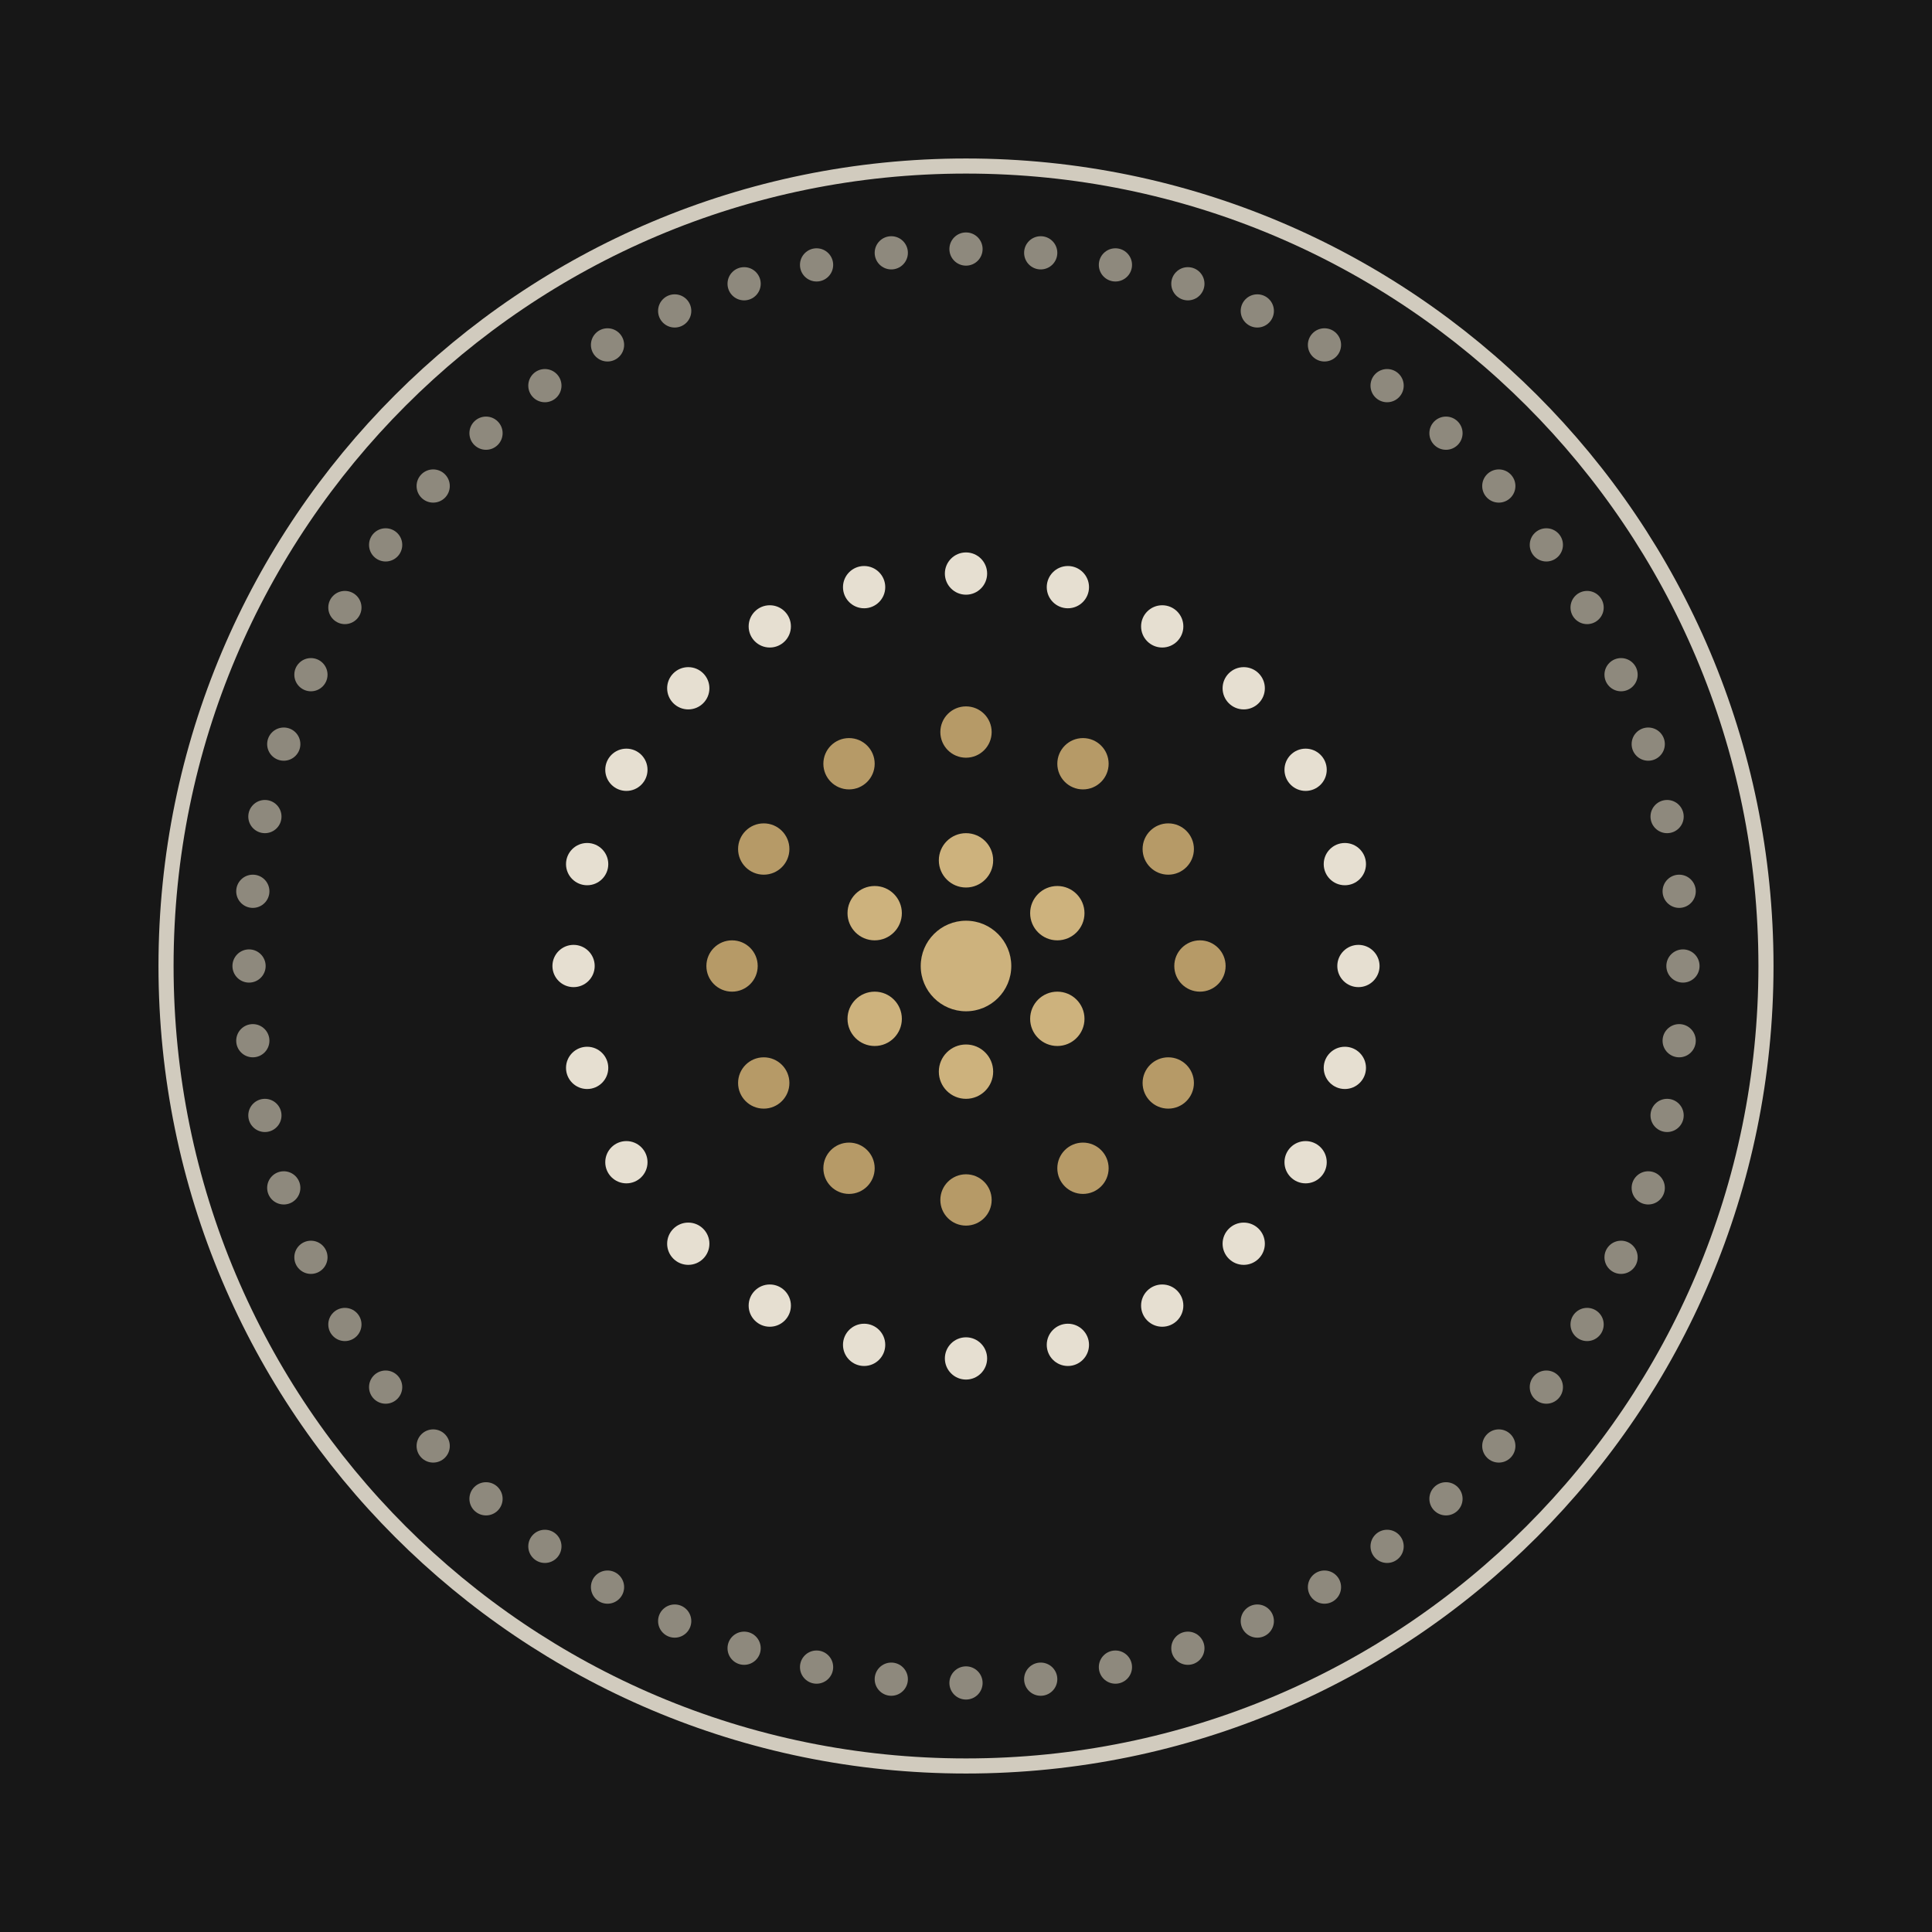
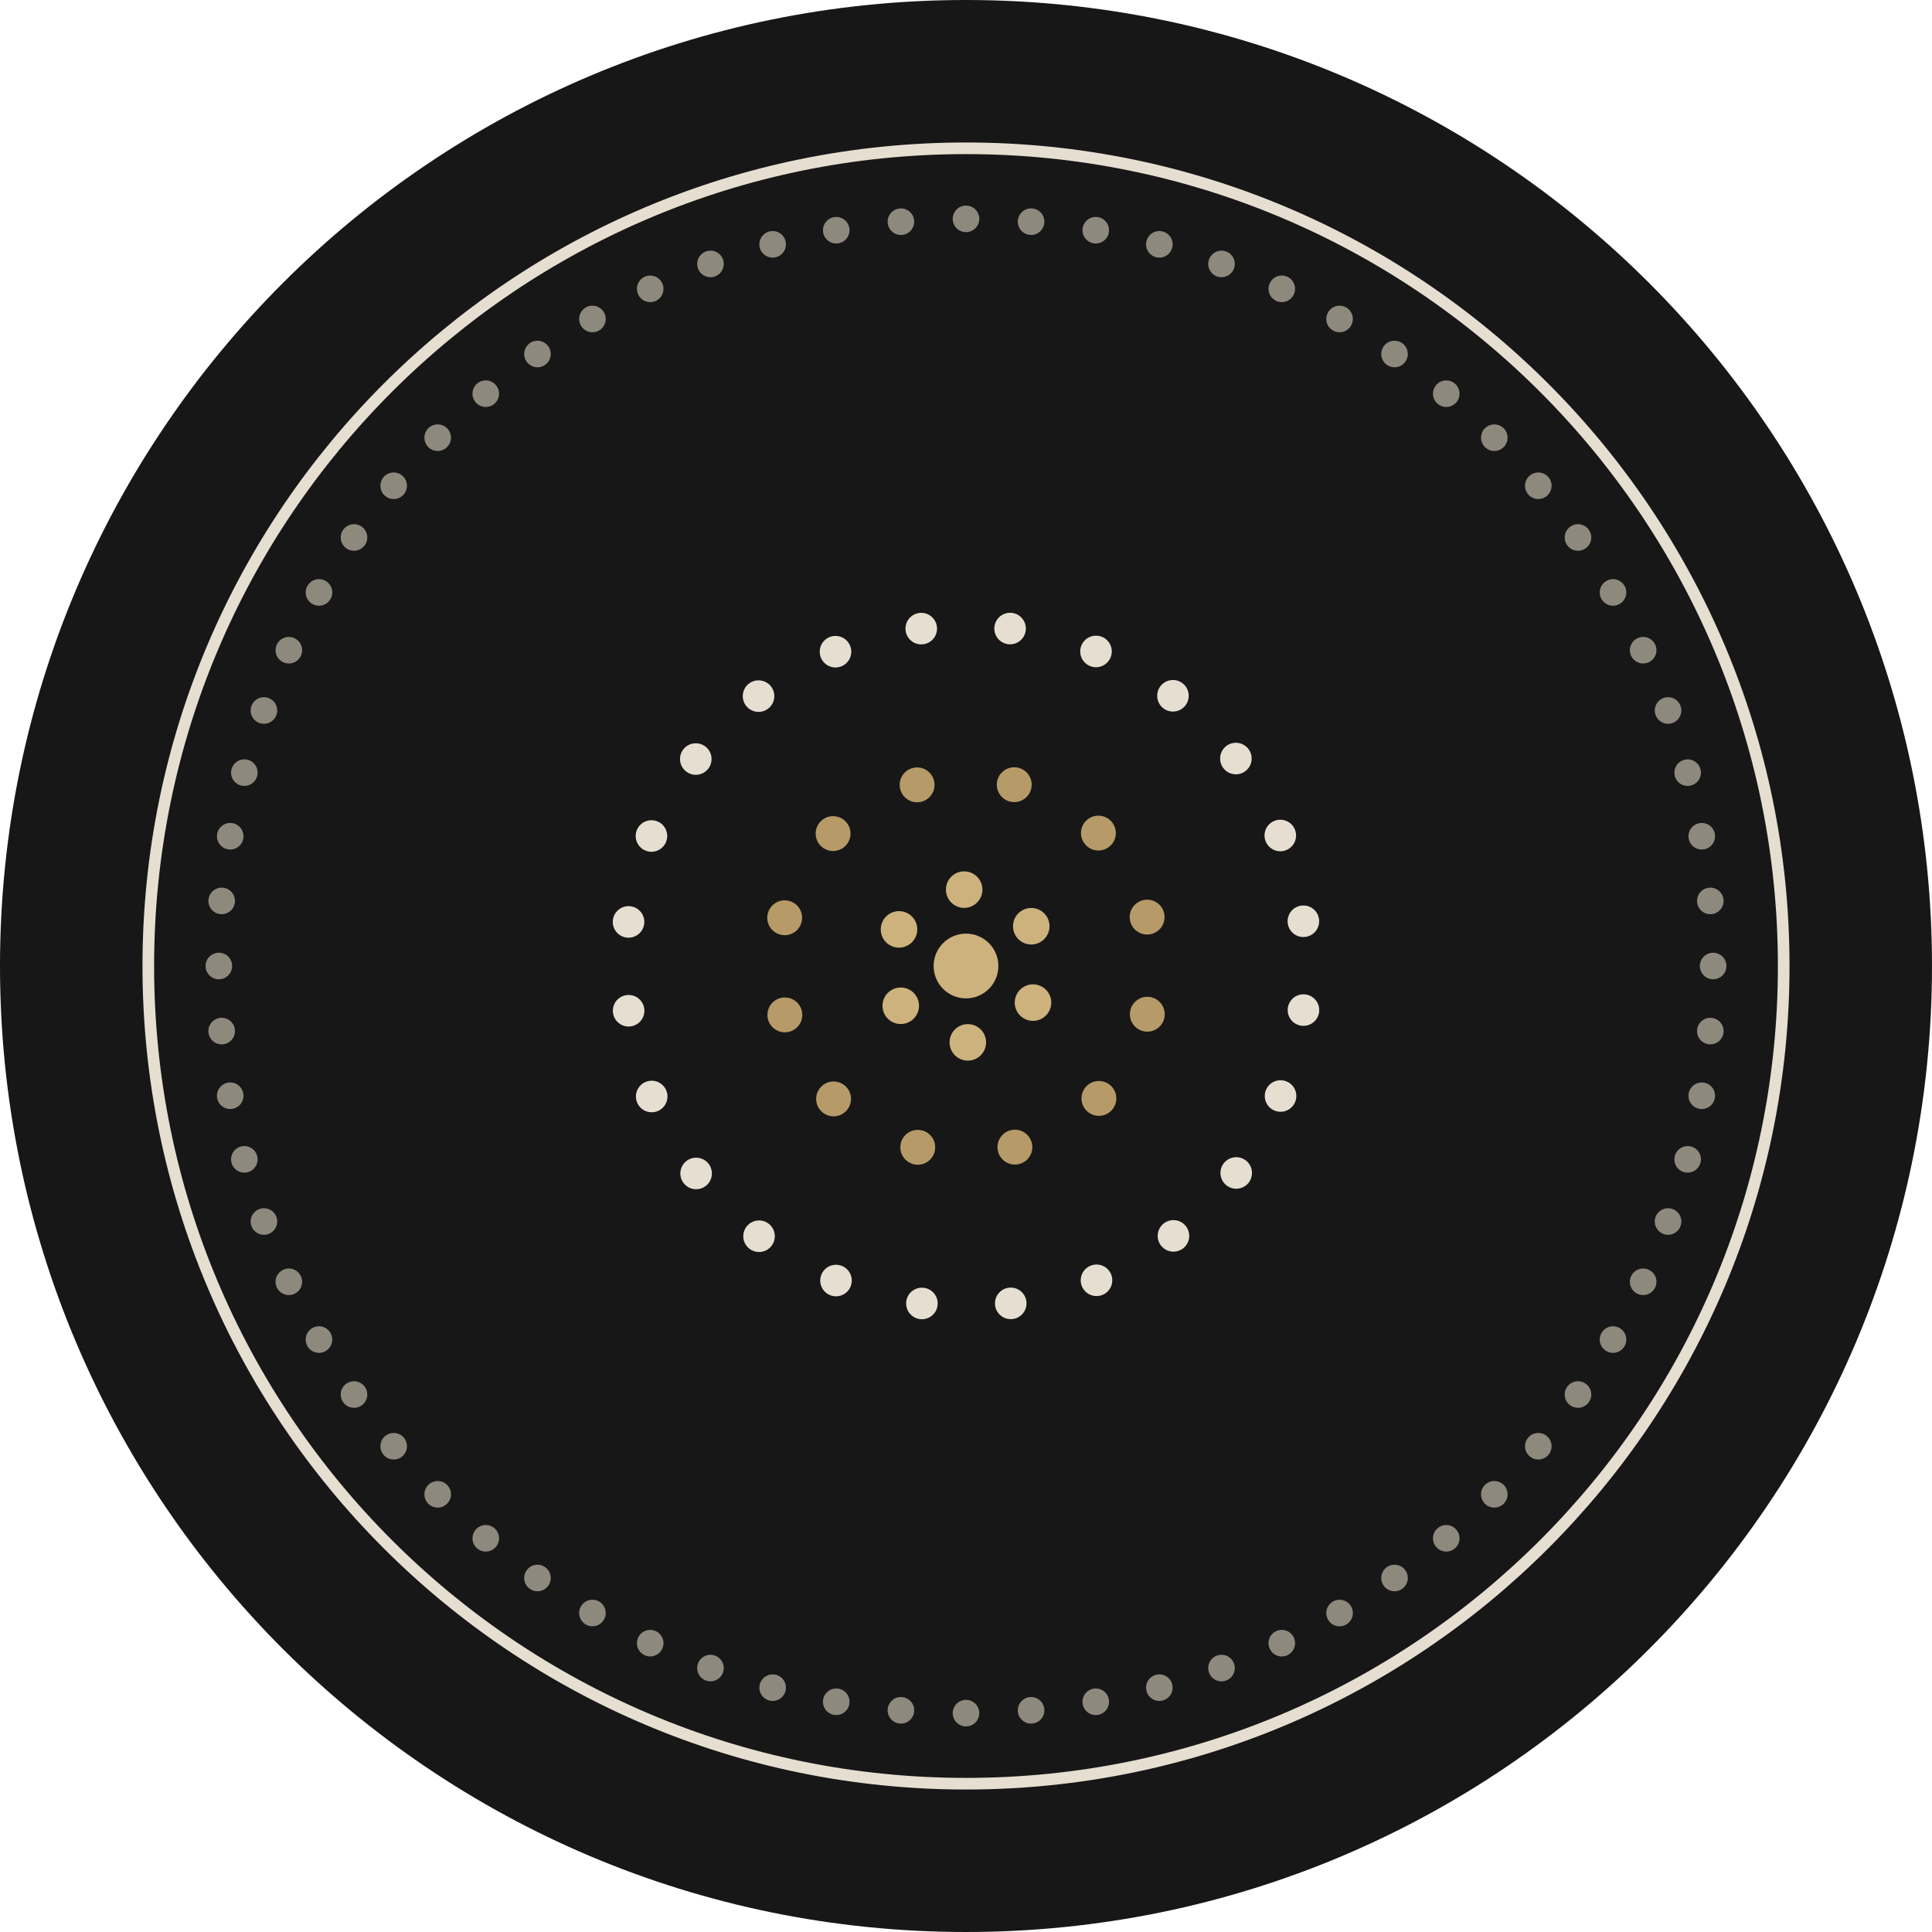
- <svg xmlns="http://www.w3.org/2000/svg" viewBox="0 0 256 256" width="256" height="256">
-   <rect width="256" height="256" fill="#171717" />
-   <circle cx="128" cy="128" r="106" fill="none" stroke="#E6DFD1" stroke-width="2" stroke-opacity="0.9" />
-   <g fill="#8E897D">
-     <circle cx="223.0" cy="128.0" r="2.2" />
-     <circle cx="222.5" cy="137.9" r="2.2" />
-     <circle cx="220.9" cy="147.8" r="2.2" />
-     <circle cx="218.4" cy="157.4" r="2.2" />
-     <circle cx="214.8" cy="166.6" r="2.2" />
-     <circle cx="210.3" cy="175.5" r="2.2" />
-     <circle cx="204.9" cy="183.8" r="2.2" />
-     <circle cx="198.6" cy="191.6" r="2.2" />
-     <circle cx="191.6" cy="198.6" r="2.2" />
-     <circle cx="183.8" cy="204.9" r="2.2" />
-     <circle cx="175.5" cy="210.3" r="2.2" />
-     <circle cx="166.6" cy="214.8" r="2.2" />
-     <circle cx="157.4" cy="218.4" r="2.2" />
-     <circle cx="147.8" cy="220.9" r="2.2" />
-     <circle cx="137.9" cy="222.5" r="2.2" />
-     <circle cx="128.0" cy="223.0" r="2.2" />
-     <circle cx="118.1" cy="222.5" r="2.2" />
-     <circle cx="108.2" cy="220.9" r="2.2" />
-     <circle cx="98.6" cy="218.4" r="2.2" />
-     <circle cx="89.4" cy="214.8" r="2.2" />
-     <circle cx="80.5" cy="210.3" r="2.2" />
-     <circle cx="72.2" cy="204.9" r="2.2" />
-     <circle cx="64.4" cy="198.6" r="2.2" />
-     <circle cx="57.4" cy="191.6" r="2.2" />
-     <circle cx="51.1" cy="183.8" r="2.2" />
-     <circle cx="45.7" cy="175.5" r="2.2" />
-     <circle cx="41.2" cy="166.6" r="2.2" />
-     <circle cx="37.6" cy="157.4" r="2.2" />
-     <circle cx="35.1" cy="147.8" r="2.2" />
-     <circle cx="33.5" cy="137.9" r="2.2" />
-     <circle cx="33.0" cy="128.0" r="2.2" />
-     <circle cx="33.5" cy="118.1" r="2.2" />
-     <circle cx="35.1" cy="108.2" r="2.2" />
-     <circle cx="37.6" cy="98.6" r="2.2" />
-     <circle cx="41.2" cy="89.4" r="2.2" />
-     <circle cx="45.7" cy="80.5" r="2.2" />
-     <circle cx="51.1" cy="72.2" r="2.2" />
-     <circle cx="57.4" cy="64.4" r="2.2" />
-     <circle cx="64.4" cy="57.4" r="2.2" />
-     <circle cx="72.2" cy="51.1" r="2.2" />
-     <circle cx="80.5" cy="45.7" r="2.2" />
-     <circle cx="89.4" cy="41.2" r="2.2" />
-     <circle cx="98.6" cy="37.6" r="2.2" />
-     <circle cx="108.2" cy="35.1" r="2.2" />
-     <circle cx="118.1" cy="33.5" r="2.2" />
-     <circle cx="128.0" cy="33.0" r="2.2" />
-     <circle cx="137.9" cy="33.5" r="2.2" />
-     <circle cx="147.8" cy="35.1" r="2.2" />
-     <circle cx="157.4" cy="37.6" r="2.2" />
-     <circle cx="166.6" cy="41.2" r="2.2" />
-     <circle cx="175.5" cy="45.7" r="2.2" />
-     <circle cx="183.8" cy="51.1" r="2.2" />
-     <circle cx="191.6" cy="57.4" r="2.2" />
-     <circle cx="198.6" cy="64.4" r="2.2" />
-     <circle cx="204.9" cy="72.2" r="2.2" />
-     <circle cx="210.3" cy="80.5" r="2.2" />
-     <circle cx="214.8" cy="89.4" r="2.2" />
-     <circle cx="218.4" cy="98.6" r="2.2" />
-     <circle cx="220.9" cy="108.2" r="2.2" />
-     <circle cx="222.5" cy="118.1" r="2.2" />
+ <svg xmlns="http://www.w3.org/2000/svg" viewBox="0 0 512 512" role="img" aria-label="DEADLOCK CARTEL icon">
+   <circle cx="256" cy="256" r="256" fill="#171717" />
+   <g transform="translate(256 256) scale(2.2)">
+     <circle r="98.5" fill="none" stroke="#E6DFD1" stroke-width="1.4" />
+     <circle cx="90.00" cy="0.00" r="1.6" fill="#8E897D" />
+     <circle cx="89.66" cy="7.84" r="1.6" fill="#8E897D" />
+     <circle cx="88.63" cy="15.63" r="1.6" fill="#8E897D" />
+     <circle cx="86.93" cy="23.29" r="1.6" fill="#8E897D" />
+     <circle cx="84.57" cy="30.78" r="1.6" fill="#8E897D" />
+     <circle cx="81.57" cy="38.04" r="1.6" fill="#8E897D" />
+     <circle cx="77.94" cy="45.00" r="1.6" fill="#8E897D" />
+     <circle cx="73.72" cy="51.62" r="1.6" fill="#8E897D" />
+     <circle cx="68.94" cy="57.85" r="1.6" fill="#8E897D" />
+     <circle cx="63.64" cy="63.64" r="1.6" fill="#8E897D" />
+     <circle cx="57.85" cy="68.94" r="1.6" fill="#8E897D" />
+     <circle cx="51.62" cy="73.72" r="1.6" fill="#8E897D" />
+     <circle cx="45.00" cy="77.94" r="1.6" fill="#8E897D" />
+     <circle cx="38.04" cy="81.57" r="1.6" fill="#8E897D" />
+     <circle cx="30.78" cy="84.57" r="1.6" fill="#8E897D" />
+     <circle cx="23.29" cy="86.93" r="1.6" fill="#8E897D" />
+     <circle cx="15.63" cy="88.63" r="1.6" fill="#8E897D" />
+     <circle cx="7.84" cy="89.66" r="1.6" fill="#8E897D" />
+     <circle cx="0.00" cy="90.00" r="1.6" fill="#8E897D" />
+     <circle cx="-7.84" cy="89.66" r="1.6" fill="#8E897D" />
+     <circle cx="-15.63" cy="88.63" r="1.6" fill="#8E897D" />
+     <circle cx="-23.29" cy="86.93" r="1.6" fill="#8E897D" />
+     <circle cx="-30.78" cy="84.57" r="1.6" fill="#8E897D" />
+     <circle cx="-38.04" cy="81.57" r="1.6" fill="#8E897D" />
+     <circle cx="-45.00" cy="77.94" r="1.6" fill="#8E897D" />
+     <circle cx="-51.62" cy="73.72" r="1.6" fill="#8E897D" />
+     <circle cx="-57.85" cy="68.94" r="1.6" fill="#8E897D" />
+     <circle cx="-63.64" cy="63.64" r="1.6" fill="#8E897D" />
+     <circle cx="-68.94" cy="57.85" r="1.6" fill="#8E897D" />
+     <circle cx="-73.72" cy="51.62" r="1.6" fill="#8E897D" />
+     <circle cx="-77.94" cy="45.00" r="1.6" fill="#8E897D" />
+     <circle cx="-81.57" cy="38.04" r="1.6" fill="#8E897D" />
+     <circle cx="-84.57" cy="30.78" r="1.6" fill="#8E897D" />
+     <circle cx="-86.93" cy="23.29" r="1.6" fill="#8E897D" />
+     <circle cx="-88.63" cy="15.63" r="1.6" fill="#8E897D" />
+     <circle cx="-89.66" cy="7.84" r="1.6" fill="#8E897D" />
+     <circle cx="-90.00" cy="0.00" r="1.6" fill="#8E897D" />
+     <circle cx="-89.66" cy="-7.84" r="1.6" fill="#8E897D" />
+     <circle cx="-88.63" cy="-15.63" r="1.6" fill="#8E897D" />
+     <circle cx="-86.93" cy="-23.29" r="1.6" fill="#8E897D" />
+     <circle cx="-84.57" cy="-30.78" r="1.6" fill="#8E897D" />
+     <circle cx="-81.57" cy="-38.04" r="1.6" fill="#8E897D" />
+     <circle cx="-77.94" cy="-45.00" r="1.6" fill="#8E897D" />
+     <circle cx="-73.72" cy="-51.62" r="1.6" fill="#8E897D" />
+     <circle cx="-68.94" cy="-57.85" r="1.6" fill="#8E897D" />
+     <circle cx="-63.64" cy="-63.64" r="1.6" fill="#8E897D" />
+     <circle cx="-57.85" cy="-68.94" r="1.6" fill="#8E897D" />
+     <circle cx="-51.62" cy="-73.72" r="1.6" fill="#8E897D" />
+     <circle cx="-45.00" cy="-77.94" r="1.6" fill="#8E897D" />
+     <circle cx="-38.04" cy="-81.57" r="1.6" fill="#8E897D" />
+     <circle cx="-30.78" cy="-84.57" r="1.6" fill="#8E897D" />
+     <circle cx="-23.29" cy="-86.93" r="1.6" fill="#8E897D" />
+     <circle cx="-15.63" cy="-88.63" r="1.6" fill="#8E897D" />
+     <circle cx="-7.84" cy="-89.66" r="1.6" fill="#8E897D" />
+     <circle cx="-0.00" cy="-90.00" r="1.6" fill="#8E897D" />
+     <circle cx="7.84" cy="-89.66" r="1.6" fill="#8E897D" />
+     <circle cx="15.63" cy="-88.63" r="1.6" fill="#8E897D" />
+     <circle cx="23.29" cy="-86.93" r="1.6" fill="#8E897D" />
+     <circle cx="30.78" cy="-84.57" r="1.6" fill="#8E897D" />
+     <circle cx="38.04" cy="-81.57" r="1.6" fill="#8E897D" />
+     <circle cx="45.00" cy="-77.94" r="1.6" fill="#8E897D" />
+     <circle cx="51.62" cy="-73.72" r="1.6" fill="#8E897D" />
+     <circle cx="57.85" cy="-68.94" r="1.6" fill="#8E897D" />
+     <circle cx="63.64" cy="-63.64" r="1.6" fill="#8E897D" />
+     <circle cx="68.94" cy="-57.85" r="1.6" fill="#8E897D" />
+     <circle cx="73.72" cy="-51.62" r="1.6" fill="#8E897D" />
+     <circle cx="77.94" cy="-45.00" r="1.6" fill="#8E897D" />
+     <circle cx="81.57" cy="-38.04" r="1.6" fill="#8E897D" />
+     <circle cx="84.57" cy="-30.78" r="1.6" fill="#8E897D" />
+     <circle cx="86.93" cy="-23.29" r="1.6" fill="#8E897D" />
+     <circle cx="88.63" cy="-15.63" r="1.6" fill="#8E897D" />
+     <circle cx="89.66" cy="-7.84" r="1.6" fill="#8E897D" />
+     <circle cx="40.65" cy="5.31" r="1.9" fill="#E6DFD1" />
+     <circle cx="37.89" cy="15.66" r="1.9" fill="#E6DFD1" />
+     <circle cx="32.55" cy="24.93" r="1.9" fill="#E6DFD1" />
+     <circle cx="24.99" cy="32.51" r="1.9" fill="#E6DFD1" />
+     <circle cx="15.72" cy="37.86" r="1.9" fill="#E6DFD1" />
+     <circle cx="5.39" cy="40.64" r="1.9" fill="#E6DFD1" />
+     <circle cx="-5.31" cy="40.65" r="1.9" fill="#E6DFD1" />
+     <circle cx="-15.66" cy="37.89" r="1.9" fill="#E6DFD1" />
+     <circle cx="-24.93" cy="32.55" r="1.9" fill="#E6DFD1" />
+     <circle cx="-32.51" cy="24.99" r="1.9" fill="#E6DFD1" />
+     <circle cx="-37.86" cy="15.72" r="1.9" fill="#E6DFD1" />
+     <circle cx="-40.64" cy="5.39" r="1.9" fill="#E6DFD1" />
+     <circle cx="-40.65" cy="-5.31" r="1.9" fill="#E6DFD1" />
+     <circle cx="-37.89" cy="-15.66" r="1.9" fill="#E6DFD1" />
+     <circle cx="-32.55" cy="-24.93" r="1.9" fill="#E6DFD1" />
+     <circle cx="-24.99" cy="-32.51" r="1.9" fill="#E6DFD1" />
+     <circle cx="-15.72" cy="-37.86" r="1.9" fill="#E6DFD1" />
+     <circle cx="-5.39" cy="-40.64" r="1.9" fill="#E6DFD1" />
+     <circle cx="5.31" cy="-40.65" r="1.9" fill="#E6DFD1" />
+     <circle cx="15.66" cy="-37.89" r="1.9" fill="#E6DFD1" />
+     <circle cx="24.93" cy="-32.55" r="1.9" fill="#E6DFD1" />
+     <circle cx="32.51" cy="-24.99" r="1.9" fill="#E6DFD1" />
+     <circle cx="37.86" cy="-15.72" r="1.9" fill="#E6DFD1" />
+     <circle cx="40.64" cy="-5.39" r="1.9" fill="#E6DFD1" />
+     <circle cx="21.84" cy="5.81" r="2.1" fill="#B69A67" />
+     <circle cx="16.01" cy="15.95" r="2.1" fill="#B69A67" />
+     <circle cx="5.89" cy="21.82" r="2.1" fill="#B69A67" />
+     <circle cx="-5.81" cy="21.84" r="2.1" fill="#B69A67" />
+     <circle cx="-15.95" cy="16.01" r="2.1" fill="#B69A67" />
+     <circle cx="-21.82" cy="5.89" r="2.1" fill="#B69A67" />
+     <circle cx="-21.84" cy="-5.81" r="2.1" fill="#B69A67" />
+     <circle cx="-16.01" cy="-15.95" r="2.1" fill="#B69A67" />
+     <circle cx="-5.89" cy="-21.82" r="2.1" fill="#B69A67" />
+     <circle cx="5.81" cy="-21.84" r="2.1" fill="#B69A67" />
+     <circle cx="15.95" cy="-16.01" r="2.1" fill="#B69A67" />
+     <circle cx="21.82" cy="-5.89" r="2.1" fill="#B69A67" />
+     <circle cx="8.07" cy="4.41" r="2.2" fill="#CDB27D" />
+     <circle cx="0.22" cy="9.20" r="2.2" fill="#CDB27D" />
+     <circle cx="-7.86" cy="4.79" r="2.2" fill="#CDB27D" />
+     <circle cx="-8.07" cy="-4.41" r="2.2" fill="#CDB27D" />
+     <circle cx="-0.22" cy="-9.20" r="2.2" fill="#CDB27D" />
+     <circle cx="7.86" cy="-4.79" r="2.2" fill="#CDB27D" />
+     <circle r="3.9" fill="#CDB27D" />
  </g>
-   <g fill="#E6DFD1">
-     <circle cx="180.0" cy="128.0" r="2.8" />
-     <circle cx="178.2" cy="141.5" r="2.8" />
-     <circle cx="173.0" cy="154.0" r="2.8" />
-     <circle cx="164.8" cy="164.8" r="2.8" />
-     <circle cx="154.0" cy="173.0" r="2.8" />
-     <circle cx="141.5" cy="178.2" r="2.8" />
-     <circle cx="128.0" cy="180.0" r="2.8" />
-     <circle cx="114.5" cy="178.2" r="2.8" />
-     <circle cx="102.0" cy="173.0" r="2.8" />
-     <circle cx="91.2" cy="164.8" r="2.8" />
-     <circle cx="83.0" cy="154.0" r="2.8" />
-     <circle cx="77.8" cy="141.5" r="2.8" />
-     <circle cx="76.0" cy="128.0" r="2.8" />
-     <circle cx="77.8" cy="114.5" r="2.8" />
-     <circle cx="83.0" cy="102.0" r="2.8" />
-     <circle cx="91.2" cy="91.2" r="2.8" />
-     <circle cx="102.0" cy="83.0" r="2.8" />
-     <circle cx="114.5" cy="77.8" r="2.8" />
-     <circle cx="128.0" cy="76.0" r="2.8" />
-     <circle cx="141.5" cy="77.8" r="2.8" />
-     <circle cx="154.0" cy="83.0" r="2.8" />
-     <circle cx="164.8" cy="91.2" r="2.8" />
-     <circle cx="173.0" cy="102.0" r="2.8" />
-     <circle cx="178.2" cy="114.5" r="2.8" />
-   </g>
-   <g fill="#B69A67">
-     <circle cx="159.0" cy="128.0" r="3.4" />
-     <circle cx="154.8" cy="143.5" r="3.4" />
-     <circle cx="143.5" cy="154.8" r="3.4" />
-     <circle cx="128.0" cy="159.0" r="3.4" />
-     <circle cx="112.5" cy="154.8" r="3.4" />
-     <circle cx="101.2" cy="143.5" r="3.4" />
-     <circle cx="97.0" cy="128.0" r="3.4" />
-     <circle cx="101.2" cy="112.5" r="3.4" />
-     <circle cx="112.5" cy="101.2" r="3.4" />
-     <circle cx="128.0" cy="97.0" r="3.4" />
-     <circle cx="143.5" cy="101.2" r="3.4" />
-     <circle cx="154.8" cy="112.5" r="3.4" />
-   </g>
-   <g fill="#CDB27D">
-     <circle cx="140.1" cy="135.0" r="3.6" />
-     <circle cx="128.0" cy="142.0" r="3.6" />
-     <circle cx="115.9" cy="135.0" r="3.6" />
-     <circle cx="115.9" cy="121.0" r="3.6" />
-     <circle cx="128.0" cy="114.0" r="3.6" />
-     <circle cx="140.1" cy="121.0" r="3.6" />
-   </g>
-   <circle cx="128" cy="128" r="6" fill="#CDB27D" />
</svg>
